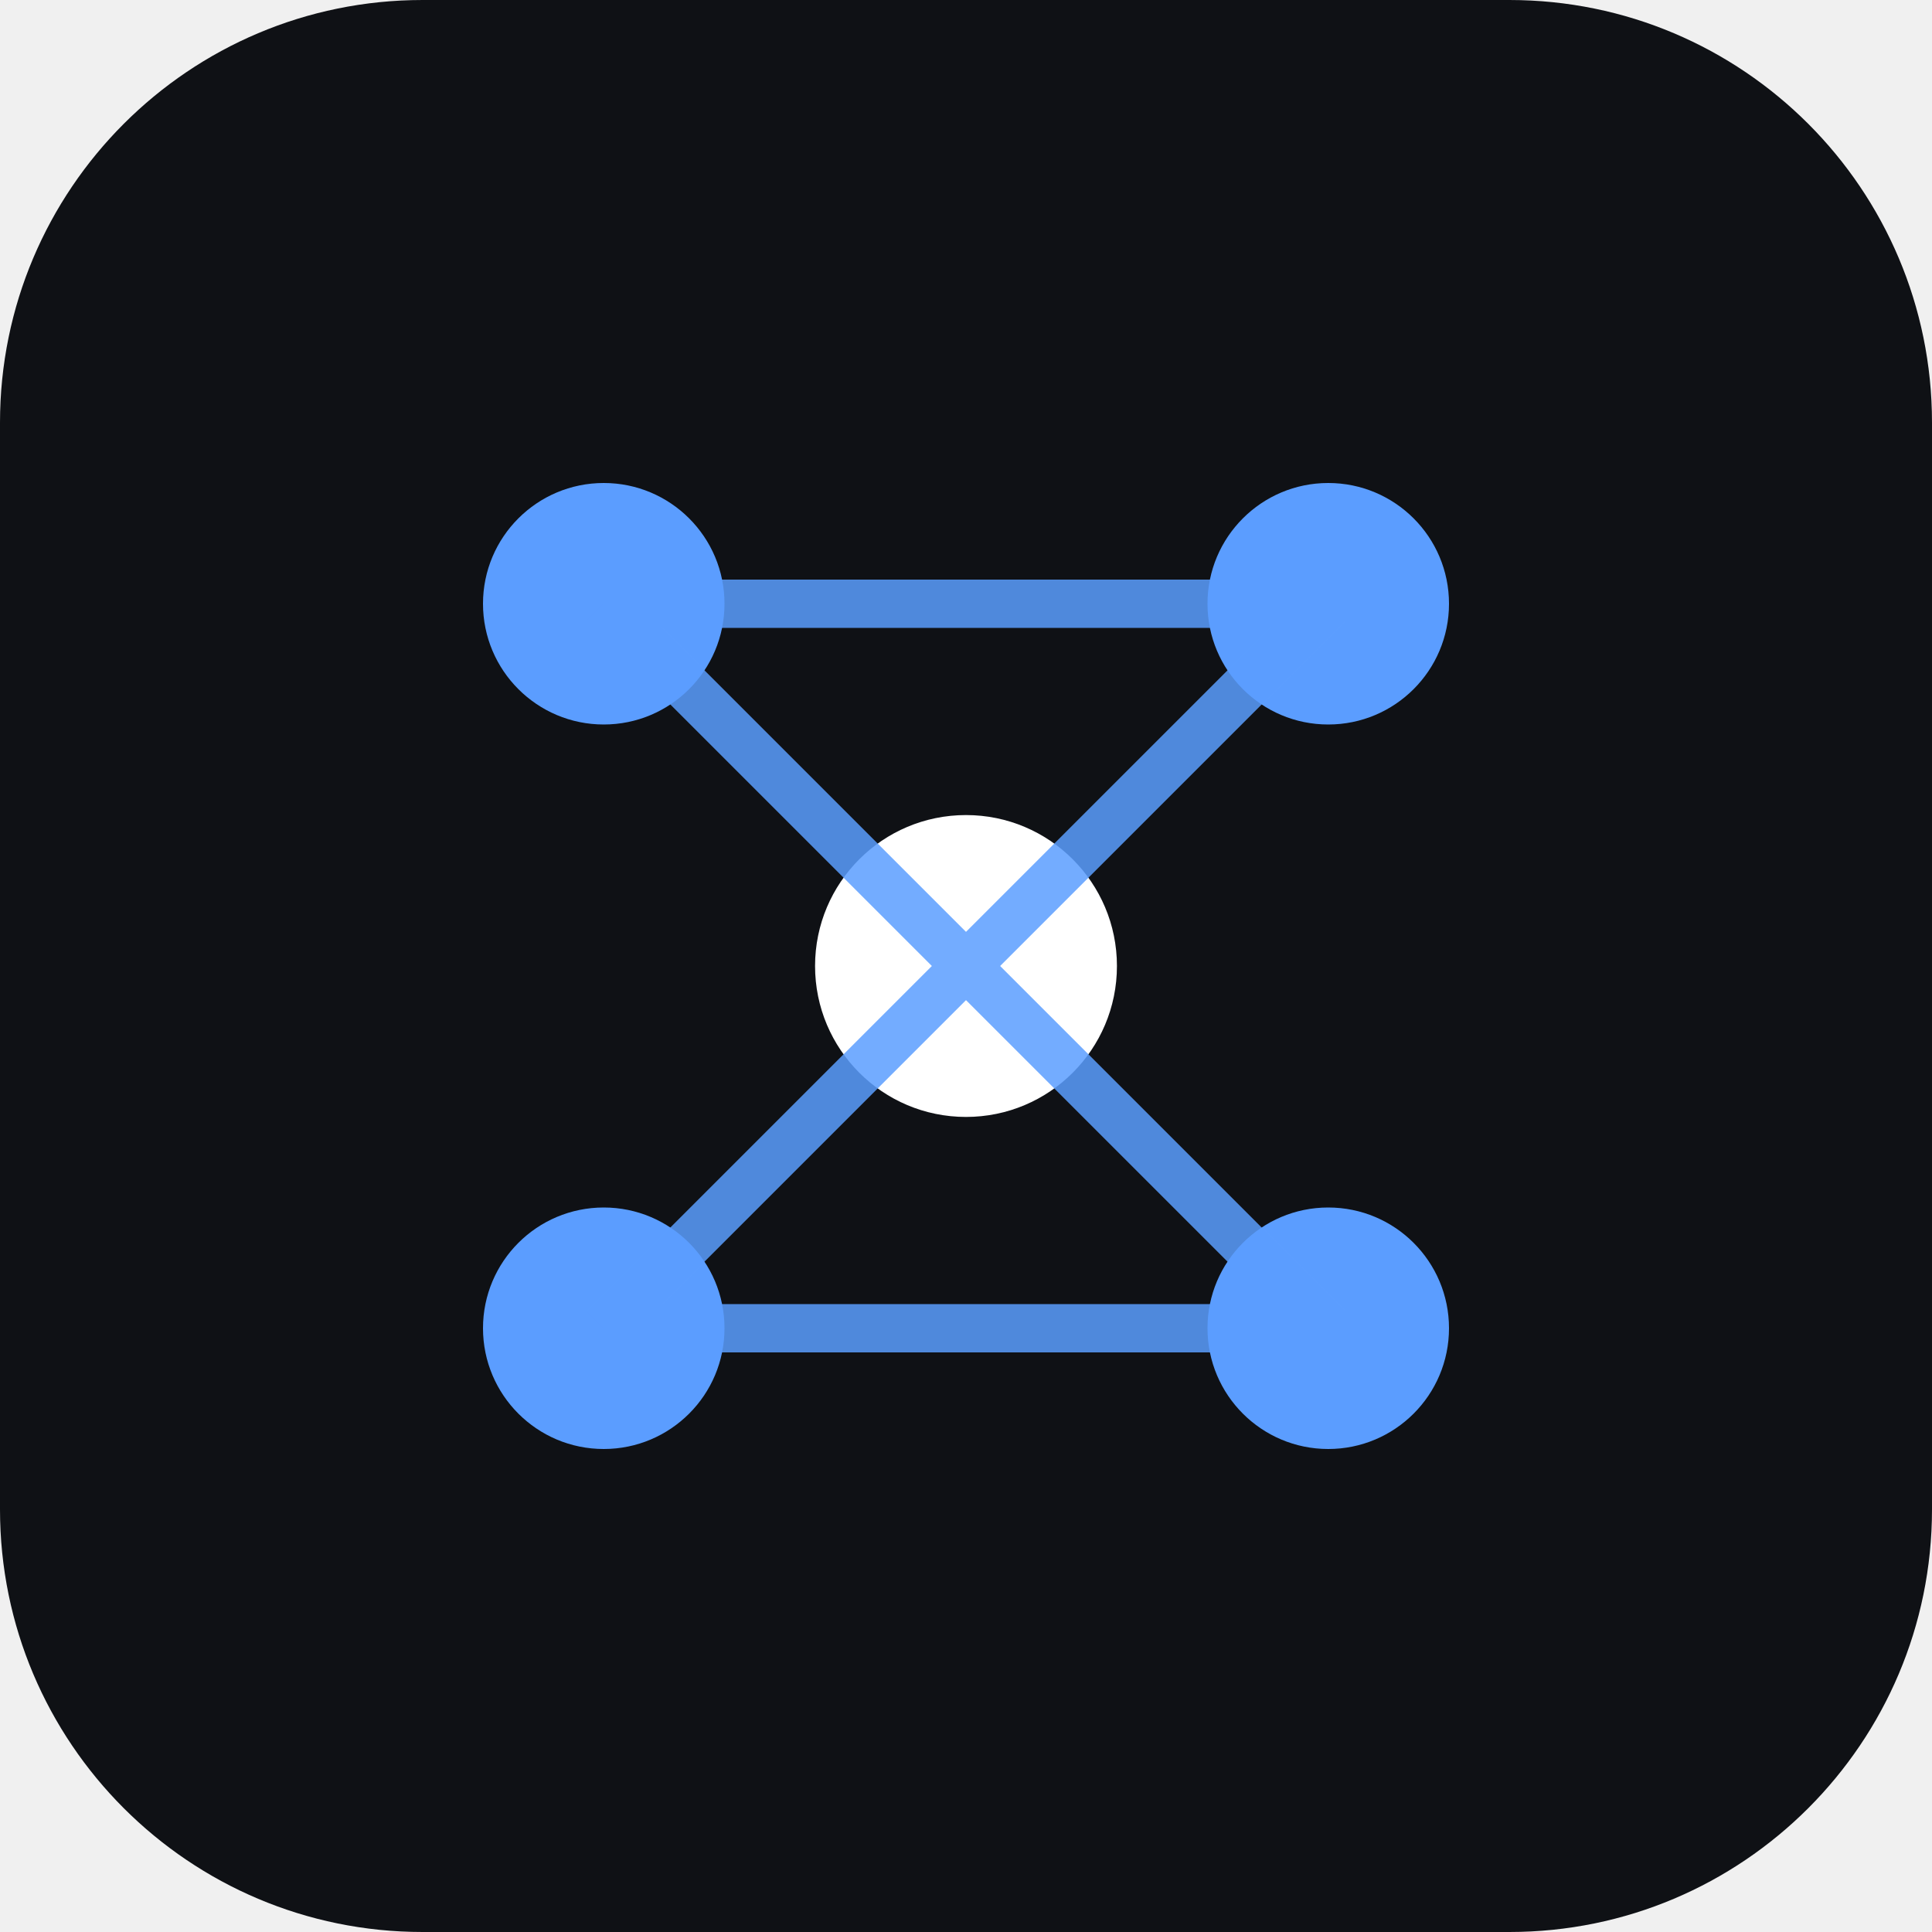
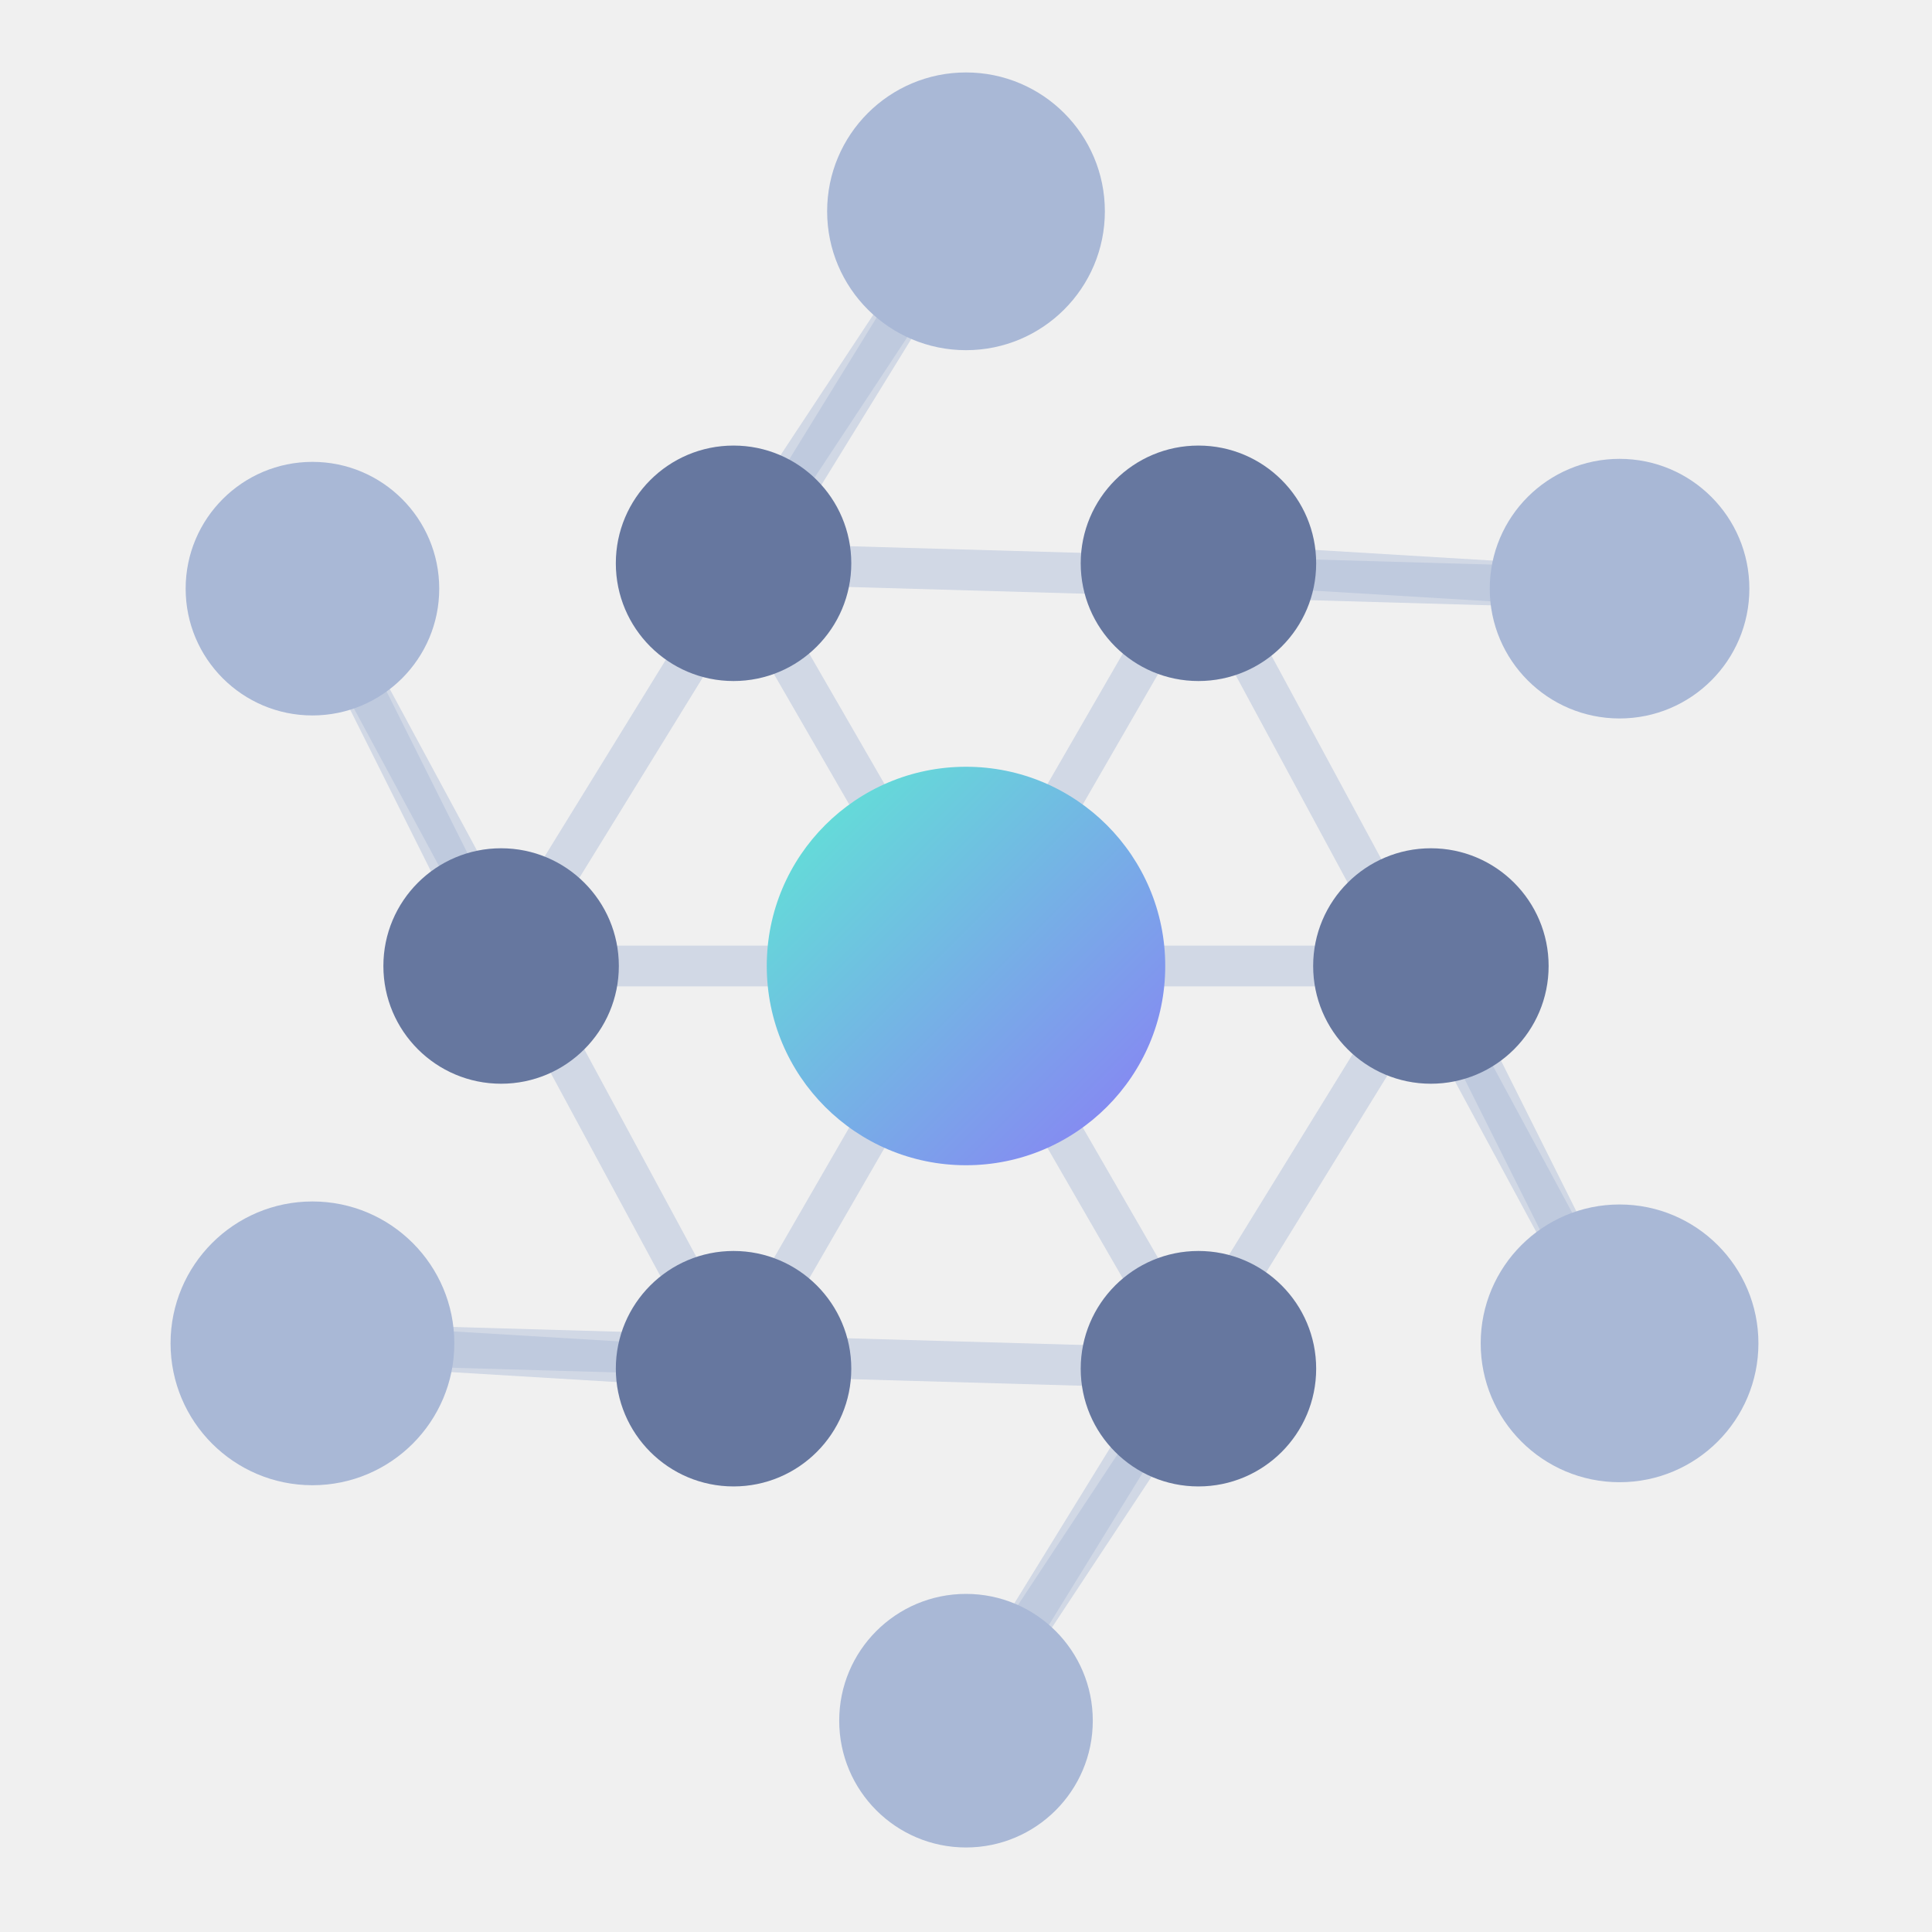
- <svg xmlns="http://www.w3.org/2000/svg" viewBox="0 0 64 64" width="64" height="64" role="img" aria-label="AI Memory Handbook">
-   <rect width="64" height="64" rx="14" fill="#0F1115" />
-   <circle cx="20" cy="20" r="4" fill="#5B9DFF" />
-   <circle cx="44" cy="20" r="4" fill="#5B9DFF" />
-   <circle cx="32" cy="32" r="5" fill="#FFFFFF" />
-   <circle cx="20" cy="44" r="4" fill="#5B9DFF" />
-   <circle cx="44" cy="44" r="4" fill="#5B9DFF" />
-   <g stroke="#5B9DFF" stroke-width="1.6" opacity="0.85">
-     <line x1="20" y1="20" x2="32" y2="32" />
-     <line x1="44" y1="20" x2="32" y2="32" />
-     <line x1="20" y1="44" x2="32" y2="32" />
-     <line x1="44" y1="44" x2="32" y2="32" />
-     <line x1="20" y1="20" x2="44" y2="20" />
-     <line x1="20" y1="44" x2="44" y2="44" />
+ <svg xmlns="http://www.w3.org/2000/svg" viewBox="0 0 64 64" width="64" height="64" role="img" aria-label="Mnemosyne OS">
+   <defs>
+     <linearGradient id="mng" x1="0" y1="0" x2="1" y2="1">
+       <stop offset="0%" stop-color="#5EEAD4" />
+       <stop offset="100%" stop-color="#8B7CF6" />
+     </linearGradient>
+   </defs>
+   <g stroke="#A9B8D6" stroke-width="1.35" stroke-opacity="0.44">
+     <line x1="32.0" y1="32.0" x2="47.40" y2="32.00" />
+     <line x1="32.0" y1="32.0" x2="39.70" y2="45.34" />
+     <line x1="32.0" y1="32.0" x2="24.30" y2="45.34" />
+     <line x1="32.0" y1="32.0" x2="16.60" y2="32.00" />
+     <line x1="32.0" y1="32.0" x2="24.30" y2="18.66" />
+     <line x1="32.0" y1="32.0" x2="39.70" y2="18.66" />
+     <line x1="47.40" y1="32.00" x2="53.65" y2="44.50" />
+     <line x1="47.40" y1="32.00" x2="32.00" y2="57.00" />
+     <line x1="39.70" y1="45.34" x2="32.00" y2="57.00" />
+     <line x1="39.70" y1="45.34" x2="10.35" y2="44.50" />
+     <line x1="24.30" y1="45.34" x2="10.35" y2="44.50" />
+     <line x1="24.30" y1="45.34" x2="10.35" y2="19.50" />
+     <line x1="16.60" y1="32.00" x2="10.35" y2="19.50" />
+     <line x1="16.60" y1="32.00" x2="32.00" y2="7.00" />
+     <line x1="24.30" y1="18.66" x2="32.00" y2="7.00" />
+     <line x1="24.30" y1="18.66" x2="53.65" y2="19.50" />
+     <line x1="39.70" y1="18.66" x2="53.65" y2="19.50" />
+     <line x1="39.70" y1="18.66" x2="53.65" y2="44.50" />
  </g>
+   <circle cx="47.40" cy="32.00" r="3.9" fill="#66779F" />
+   <circle cx="39.70" cy="45.34" r="3.9" fill="#66779F" />
+   <circle cx="24.30" cy="45.34" r="3.9" fill="#66779F" />
+   <circle cx="16.60" cy="32.00" r="3.9" fill="#66779F" />
+   <circle cx="24.30" cy="18.66" r="3.9" fill="#66779F" />
+   <circle cx="39.70" cy="18.66" r="3.9" fill="#66779F" />
+   <circle cx="53.65" cy="44.50" r="4.6" fill="#A9B8D6" />
+   <circle cx="32.00" cy="57.00" r="4.2" fill="#A9B8D6" />
+   <circle cx="10.35" cy="44.50" r="4.7" fill="#A9B8D6" />
+   <circle cx="10.35" cy="19.50" r="4.2" fill="#A9B8D6" />
+   <circle cx="32.00" cy="7.00" r="4.6" fill="#A9B8D6" />
+   <circle cx="53.65" cy="19.50" r="4.3" fill="#A9B8D6" />
+   <circle cx="32.0" cy="32.0" r="6.6" fill="url(#mng)" />
</svg>
